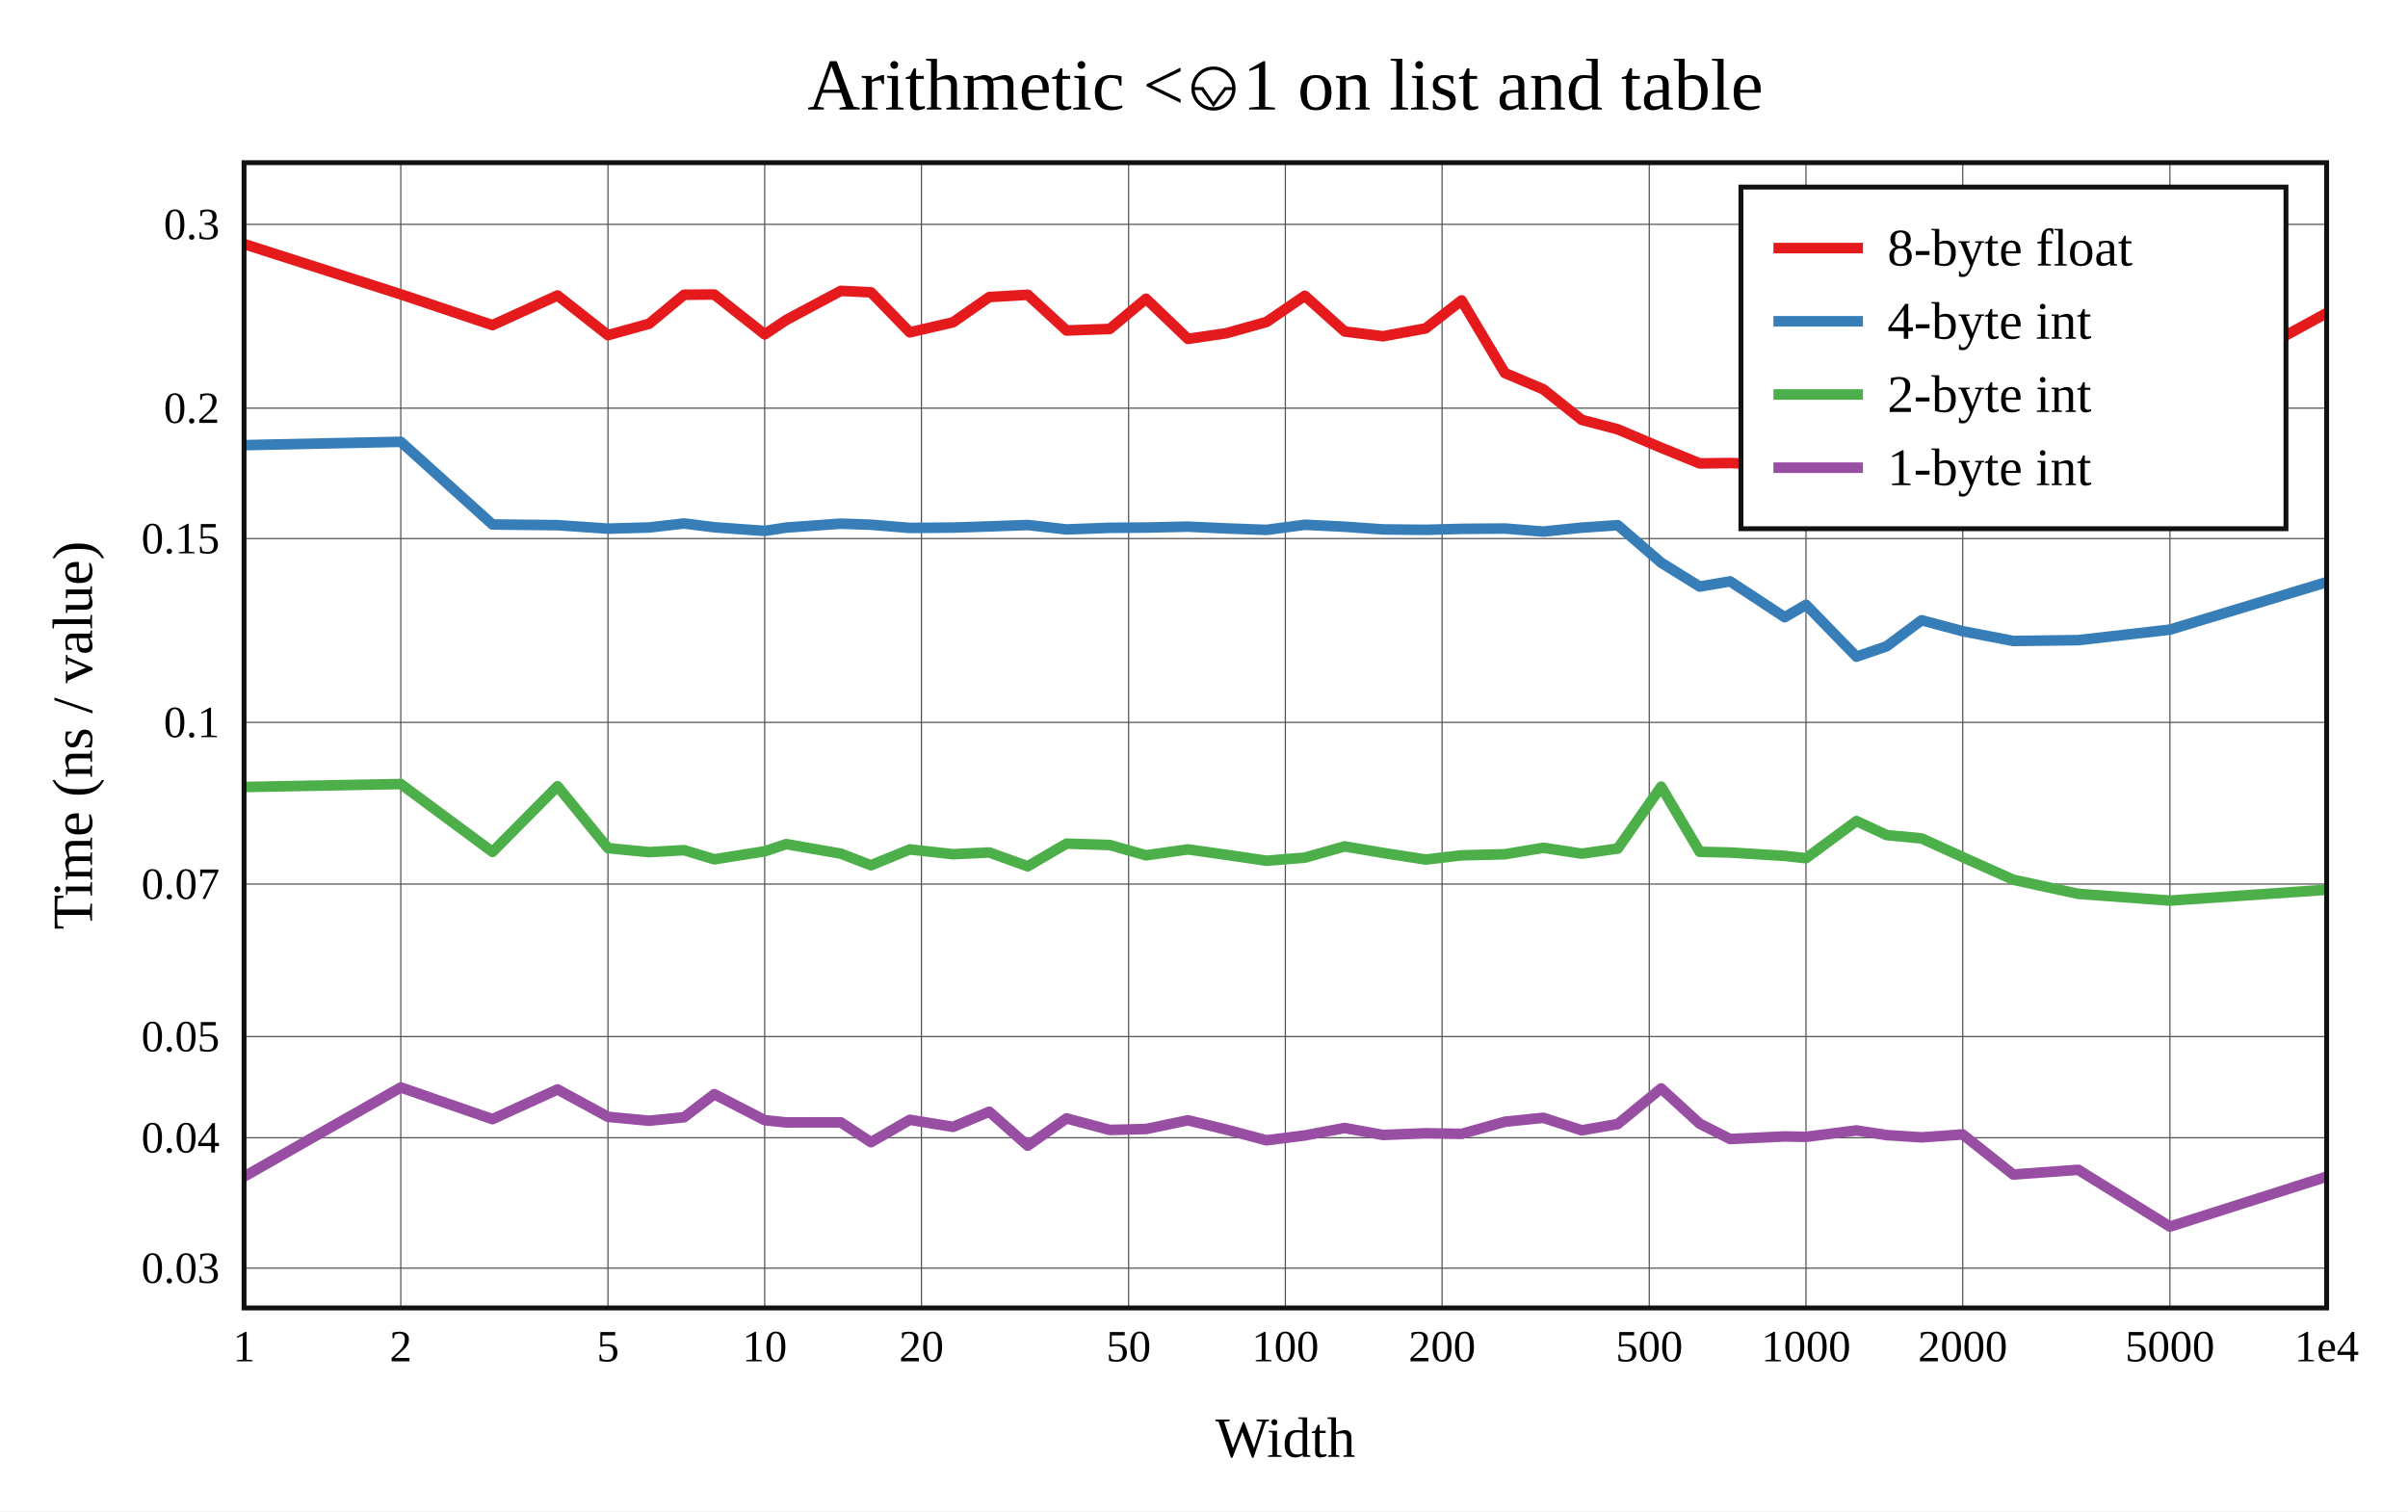
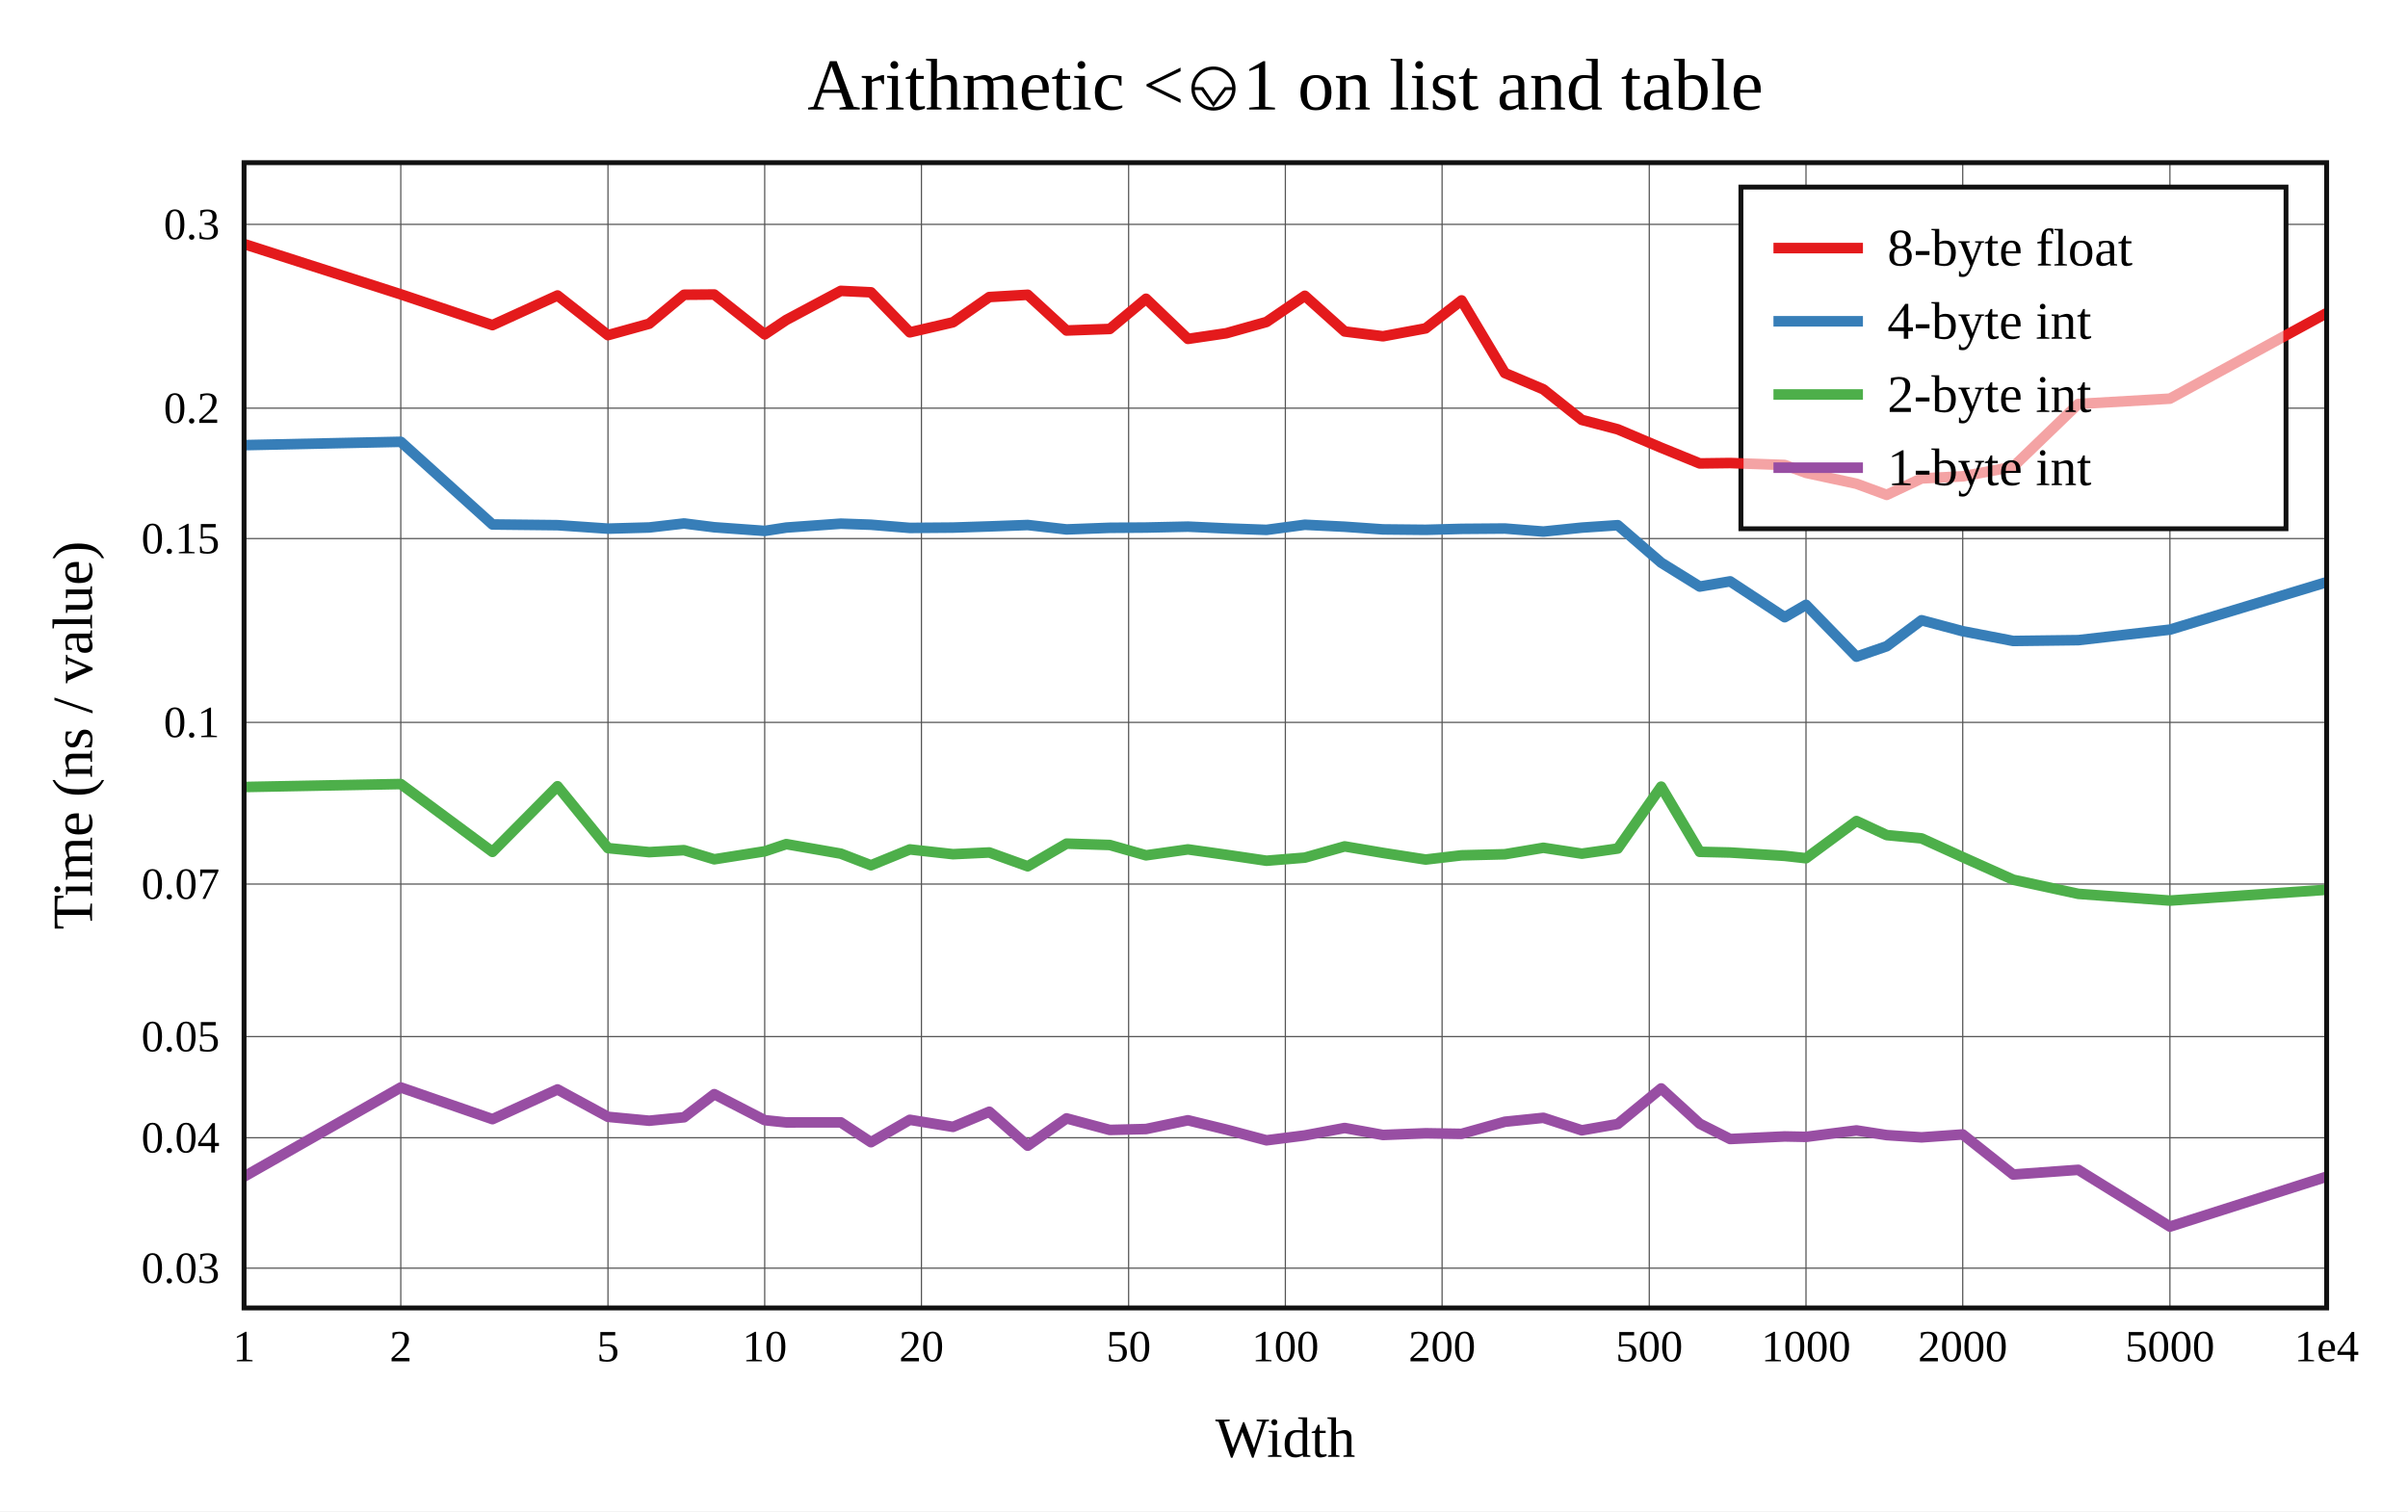
<svg xmlns="http://www.w3.org/2000/svg" viewBox="-60 -40 592 371.6" height="557.4" width="888">
  <g stroke-width="2.6" font-size="14px" text-anchor="middle">
    <defs>
      <clipPath id="clip">
        <rect x="0" y="0" width="512" height="281.6" />
      </clipPath>
    </defs>
    <rect fill="white" x="-60" y="-40" width="592" height="371.6" />
    <text dy="0.33em" font-size="18px" x="256" y="-19">Arithmetic &lt;⎉1 on list and table</text>
    <text dy="0.33em" x="256" y="313.6">Width</text>
    <text dy="0.33em" transform="rotate(-90)" x="-140.8" y="-42">Time (ns / value)</text>
    <g stroke-width="0.3" stroke="#555">
      <path d="M38.532 0v281.6" />
      <path d="M89.468 0v281.6" />
      <path d="M128 0v281.6" />
      <path d="M166.532 0v281.6" />
      <path d="M217.468 0v281.6" />
      <path d="M256 0v281.6" />
      <path d="M294.532 0v281.6" />
      <path d="M345.468 0v281.6" />
      <path d="M384 0v281.6" />
      <path d="M422.532 0v281.6" />
      <path d="M473.468 0v281.6" />
      <path d="M0 271.818h512" />
      <path d="M0 239.752h512" />
      <path d="M0 214.88h512" />
      <path d="M0 177.376h512" />
      <path d="M0 137.62h512" />
      <path d="M0 92.426h512" />
      <path d="M0 60.36h512" />
      <path d="M0 15.166h512" />
    </g>
    <g font-size="11px">
      <text dy="0.33em" x="0" y="291.1">1</text>
      <text dy="0.33em" x="38.532" y="291.1">2</text>
      <text dy="0.33em" x="89.468" y="291.1">5</text>
      <text dy="0.33em" x="128" y="291.1">10</text>
      <text dy="0.33em" x="166.532" y="291.1">20</text>
      <text dy="0.33em" x="217.468" y="291.1">50</text>
      <text dy="0.33em" x="256" y="291.1">100</text>
      <text dy="0.33em" x="294.532" y="291.1">200</text>
      <text dy="0.33em" x="345.468" y="291.1">500</text>
      <text dy="0.33em" x="384" y="291.1">1000</text>
      <text dy="0.33em" x="422.532" y="291.1">2000</text>
      <text dy="0.33em" x="473.468" y="291.1">5000</text>
      <text dy="0.33em" x="512" y="291.1">1e4</text>
      <g text-anchor="end">
        <text dy="0.33em" x="-6" y="271.818">0.03</text>
        <text dy="0.33em" x="-6" y="239.752">0.04</text>
        <text dy="0.33em" x="-6" y="214.88">0.05</text>
        <text dy="0.33em" x="-6" y="177.376">0.07</text>
        <text dy="0.33em" x="-6" y="137.62">0.1</text>
        <text dy="0.33em" x="-6" y="92.426">0.15</text>
        <text dy="0.33em" x="-6" y="60.36">0.2</text>
        <text dy="0.33em" x="-6" y="15.166">0.3</text>
      </g>
    </g>
+     <rect stroke-width="1.2" stroke="#111" fill="white" transform="translate(368,6)" x="0" y="0" width="134" height="84" />
    <g clip-path="url(#clip)" fill="none" stroke-linecap="round" stroke-linejoin="round">
      <path stroke="#e41a1c" d="M0 20L38.532 32.371L61.072 39.944L77.064 32.654L89.468 42.41L99.603 39.6L108.173 32.474L115.596 32.415L128 42.221L133.298 38.677L146.704 31.522L154.127 31.875L163.68 41.715L174.301 39.245L183.215 33.041L192.659 32.479L202.212 41.264L212.833 40.885L221.746 33.461L232.053 43.329L241.471 41.942L251.365 39.167L260.791 32.73L270.585 41.504L280.003 42.688L290.498 40.739L299.322 33.862L309.965 51.719L319.43 55.731L328.88 63.244L337.727 65.562L348.392 70.086L357.873 73.948L365.351 73.851L378.757 74.331L384 76.271L396.404 78.942L403.844 81.681L412.408 77.641L422.532 77.122L434.936 74.764L450.94 59.329L473.468 58.022L512 36.987" />
      <path stroke="#377eb8" d="M0 69.455L38.532 68.632L61.072 88.958L77.064 89.134L89.468 89.985L99.603 89.7L108.173 88.713L115.596 89.646L128 90.541L133.298 89.723L146.704 88.761L154.127 89.023L163.68 89.808L174.301 89.725L183.215 89.437L192.659 89.091L202.212 90.176L212.833 89.779L221.746 89.716L232.053 89.492L241.471 89.929L251.365 90.288L260.791 89.029L270.585 89.514L280.003 90.171L290.498 90.274L299.322 90.038L309.965 89.956L319.43 90.703L328.88 89.736L337.727 89.138L348.392 98.352L357.873 104.223L365.351 102.947L378.757 111.762L384 108.72L396.404 121.463L403.844 118.901L412.408 112.508L422.532 115.206L434.936 117.601L450.94 117.401L473.468 114.816L512 103.142" />
      <path stroke="#4daf4a" d="M0 153.514L38.532 152.782L61.072 169.462L77.064 153.322L89.468 168.536L99.603 169.529L108.173 169.038L115.596 171.286L128 169.324L133.298 167.552L146.704 169.895L154.127 172.756L163.68 168.86L174.301 170.032L183.215 169.609L192.659 173.004L202.212 167.435L212.833 167.771L221.746 170.311L232.053 168.853L241.471 170.18L251.365 171.642L260.791 170.881L270.585 168.116L280.003 169.716L290.498 171.35L299.322 170.312L309.965 170.048L319.43 168.456L328.88 169.902L337.727 168.639L348.392 153.423L357.873 169.449L365.351 169.62L378.757 170.445L384 171.026L396.404 161.885L403.844 165.339L412.408 166.146L422.532 170.754L434.936 176.309L450.94 179.785L473.468 181.441L512 178.779" />
      <path stroke="#984ea3" d="M0 249.311L38.532 227.387L61.072 235.179L77.064 227.875L89.468 234.613L99.603 235.569L108.173 234.722L115.596 229.042L128 235.433L133.298 235.989L146.704 235.969L154.127 240.85L163.68 235.341L174.301 237.078L183.215 233.357L192.659 241.704L202.212 234.994L212.833 237.832L221.746 237.609L232.053 235.457L241.471 237.749L251.365 240.381L260.791 239.184L270.585 237.354L280.003 239.069L290.498 238.653L299.322 238.8L309.965 235.819L319.43 234.854L328.88 237.926L337.727 236.381L348.392 227.626L357.873 236.298L365.351 240.063L378.757 239.433L384 239.534L396.404 237.953L403.844 239.107L412.408 239.657L422.532 238.944L434.936 248.794L450.94 247.642L473.468 261.6L512 249.328" />
    </g>
    <rect stroke-width="1.2" stroke="#111" fill="none" x="0" y="0" width="512" height="281.6" />
    <g transform="translate(368,6)" text-anchor="start" font-size="13px">
-       <rect stroke-width="1.2" stroke="#111" fill="white" x="0" y="0" width="134" height="84" />
+       <rect fill="white" opacity="0.6" x="0.65" y="0.65" width="132.7" height="82.7" />
      <path stroke="#e41a1c" d="M8 15h22" />
      <path stroke="#377eb8" d="M8 33h22" />
      <path stroke="#4daf4a" d="M8 51h22" />
      <path stroke="#984ea3" d="M8 69h22" />
      <text dy="0.33em" x="36" y="15">8-byte float</text>
      <text dy="0.33em" x="36" y="33">4-byte int</text>
      <text dy="0.33em" x="36" y="51">2-byte int</text>
      <text dy="0.33em" x="36" y="69">1-byte int</text>
    </g>
  </g>
</svg>
